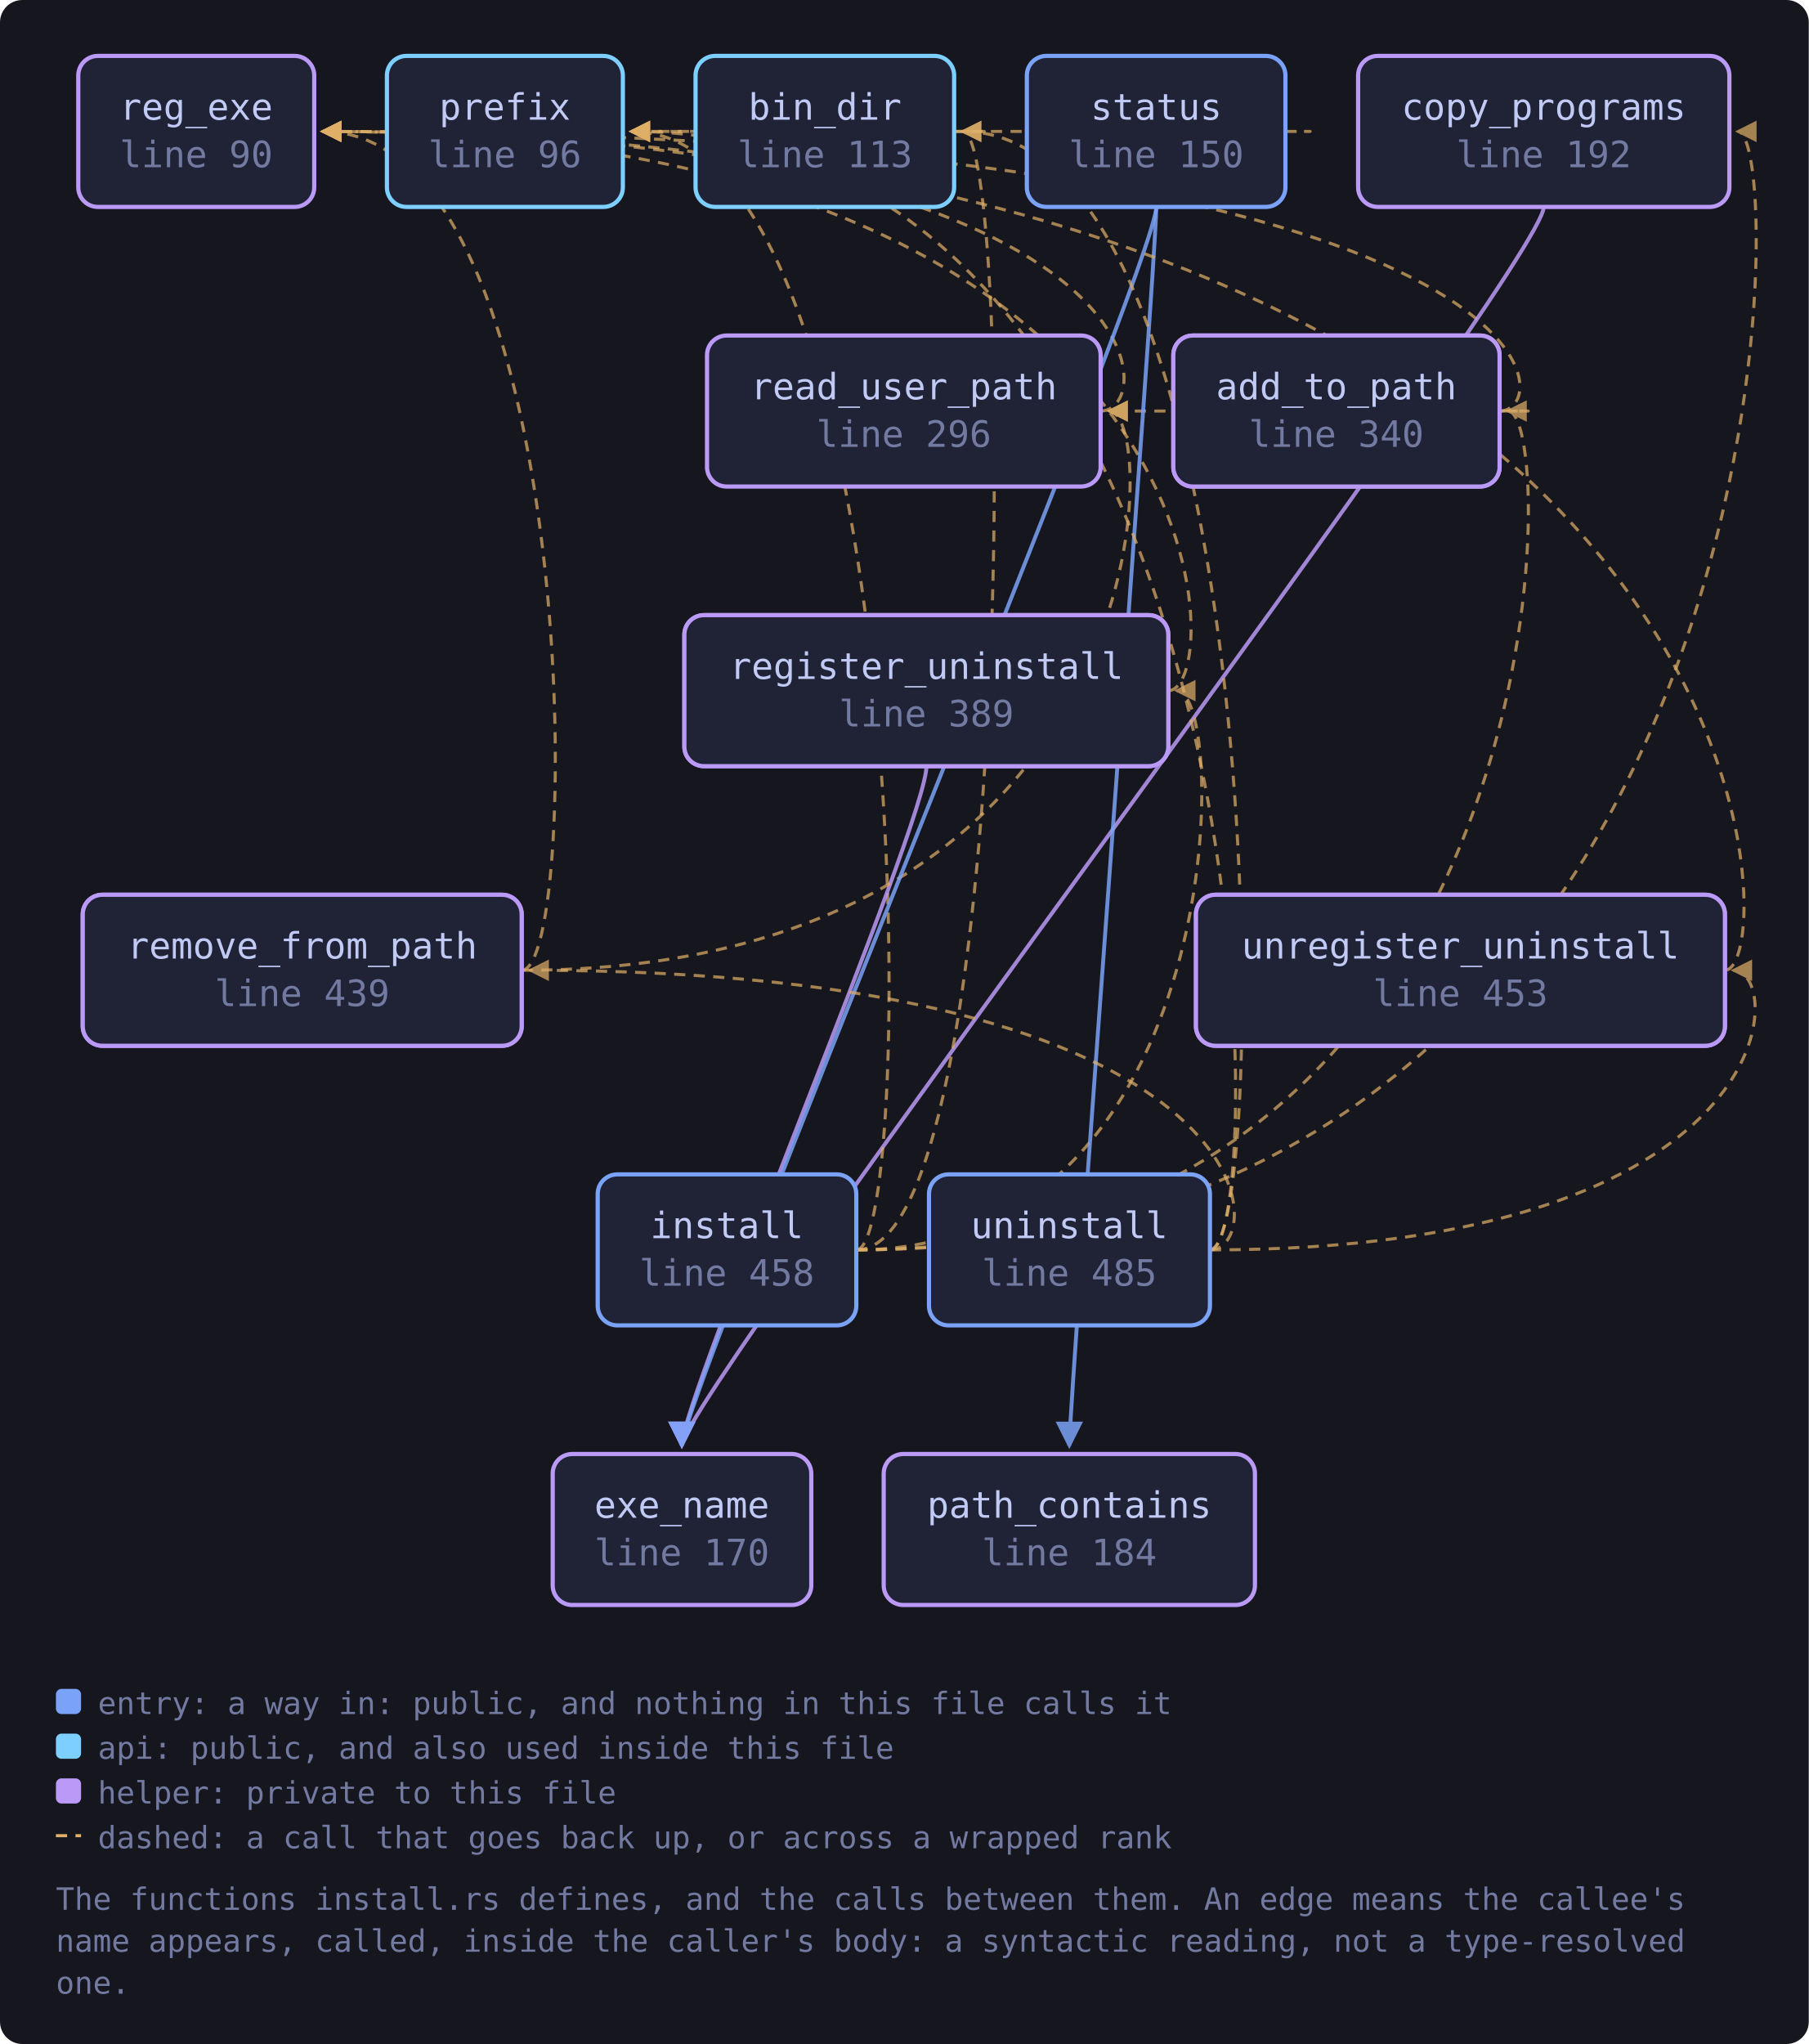
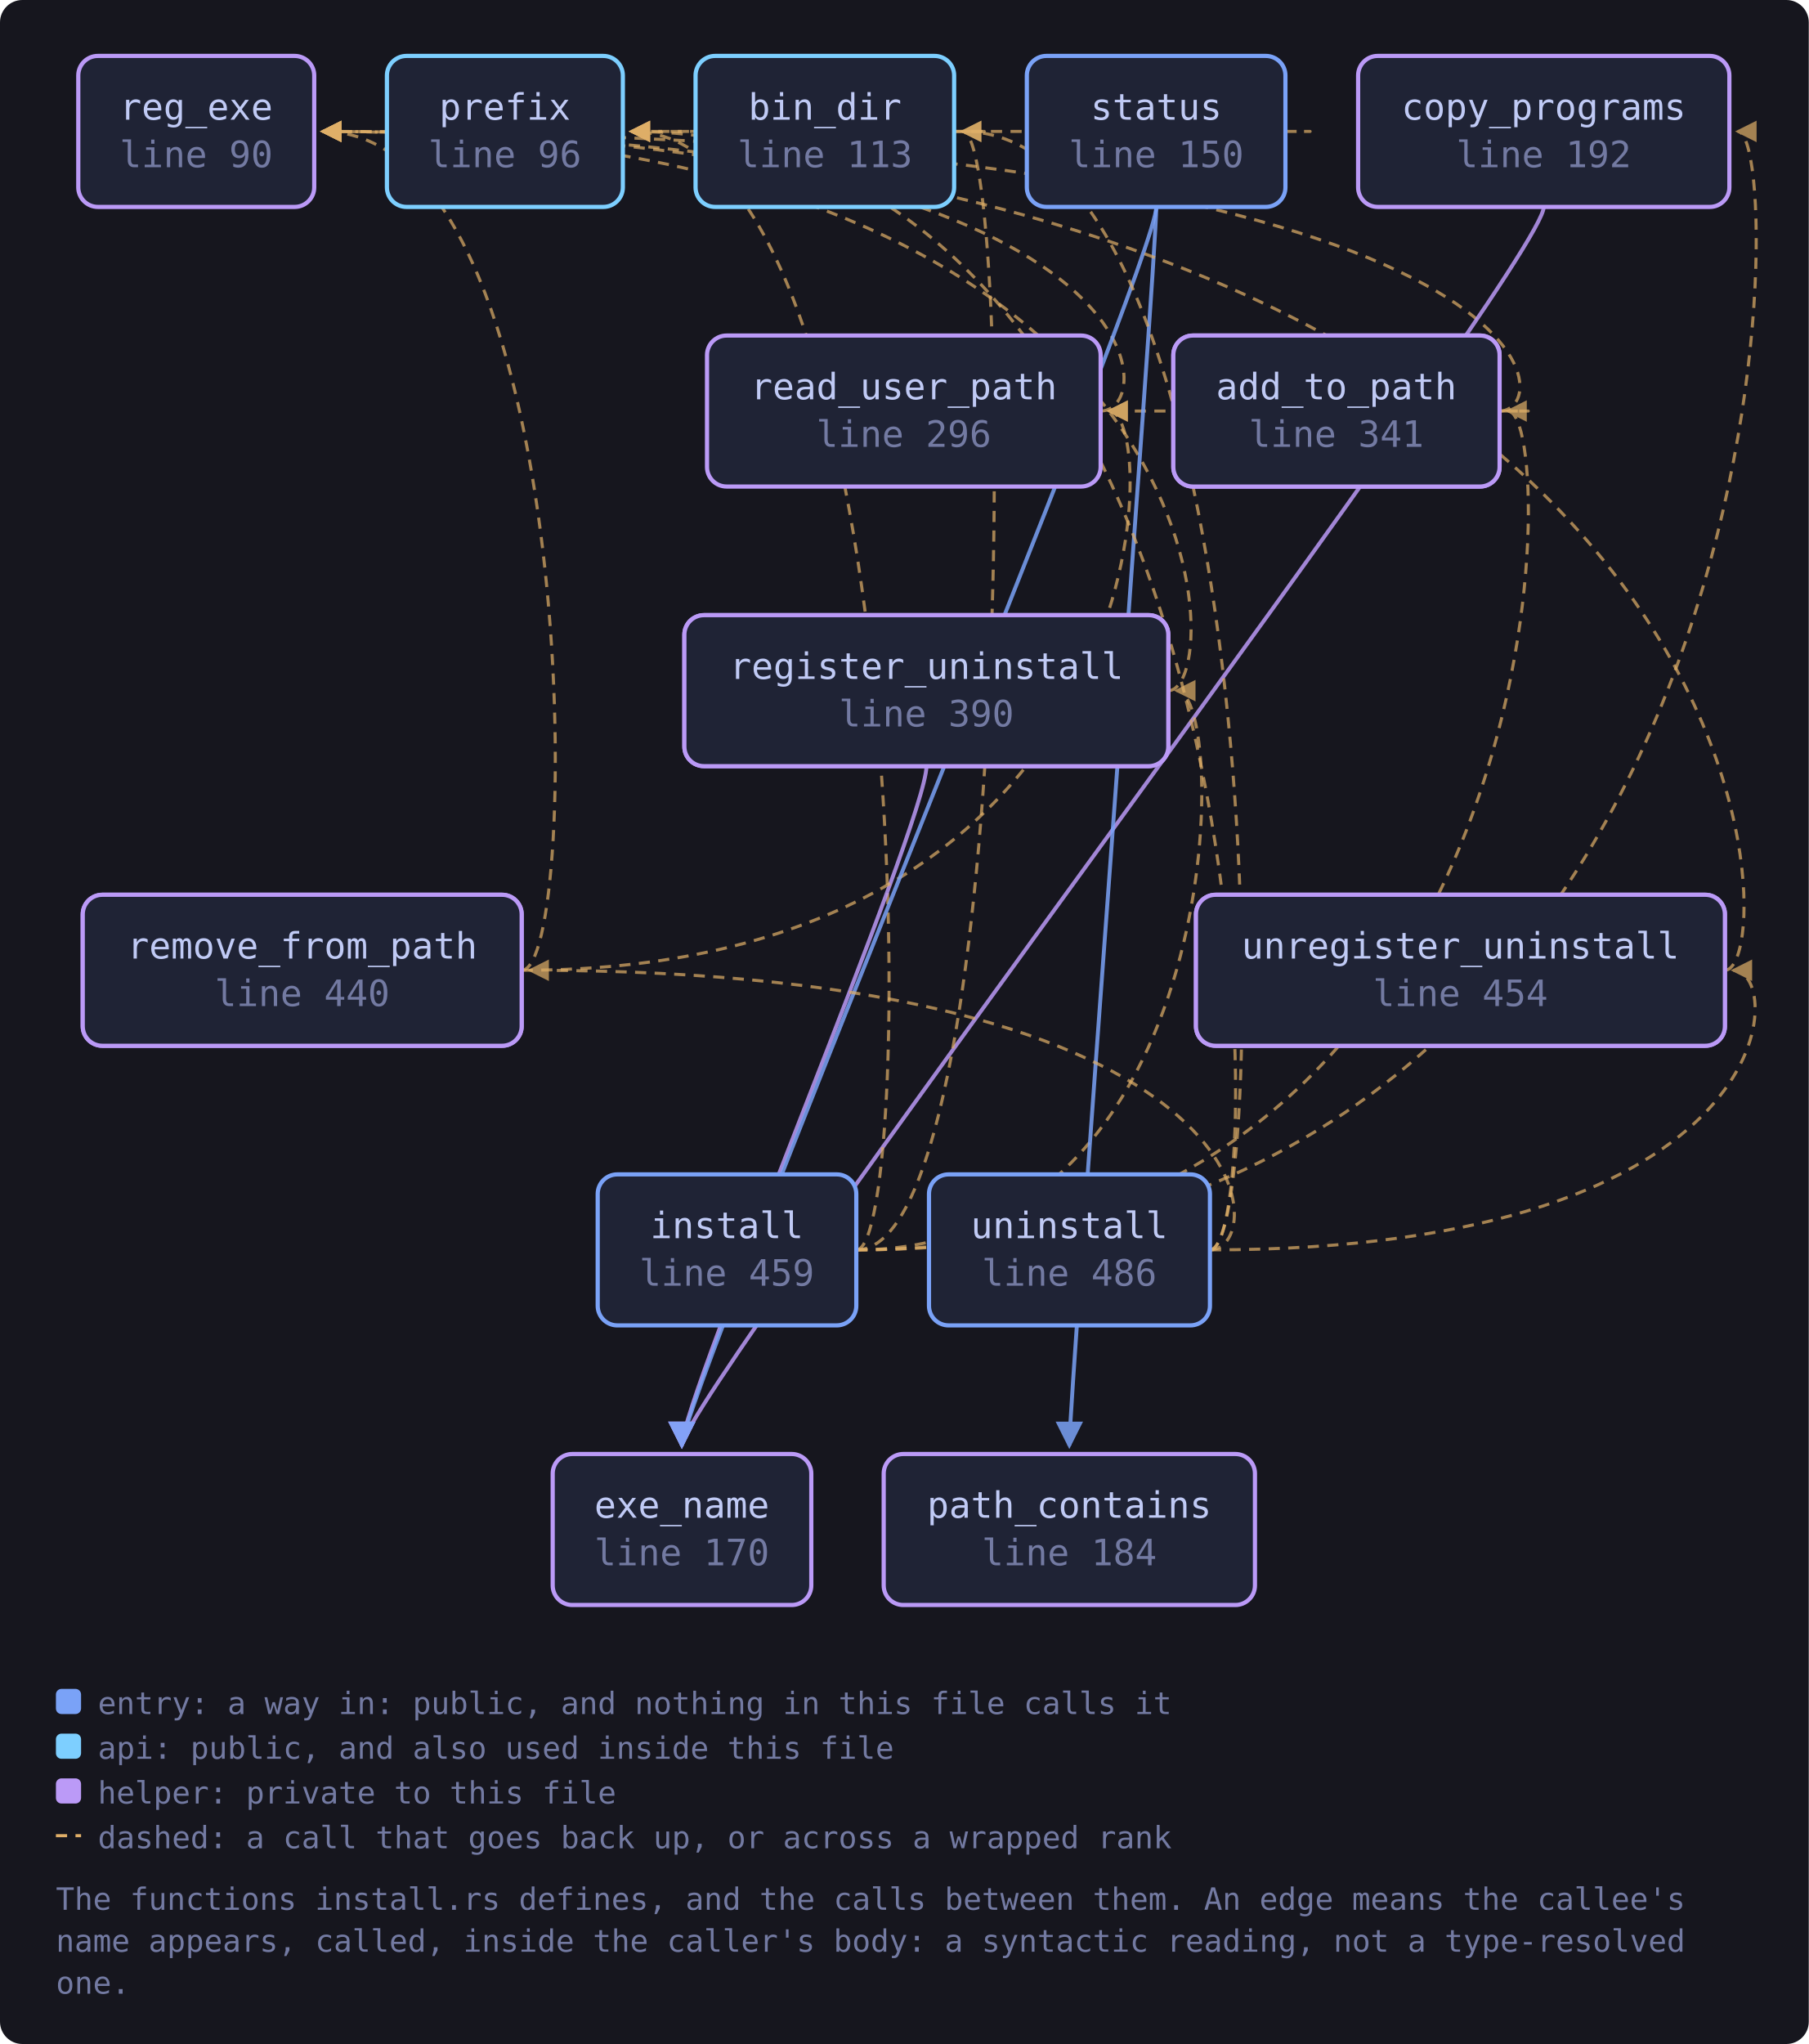
<svg xmlns="http://www.w3.org/2000/svg" viewBox="0 0 647 731" width="647" height="731" style="max-width:100%;height:auto" role="img" aria-label="flowchart">
  <defs>
    <marker id="a-muted" viewBox="0 0 8 8" refX="7" refY="4" markerWidth="7" markerHeight="7" orient="auto-start-reverse">
      <path d="M0 0 L8 4 L0 8 z" fill="var(--muted, #737aa2)" />
    </marker>
    <marker id="a-warn" viewBox="0 0 8 8" refX="7" refY="4" markerWidth="7" markerHeight="7" orient="auto-start-reverse">
      <path d="M0 0 L8 4 L0 8 z" fill="var(--warn, #e0af68)" />
    </marker>
    <marker id="a-accent" viewBox="0 0 8 8" refX="7" refY="4" markerWidth="7" markerHeight="7" orient="auto-start-reverse">
      <path d="M0 0 L8 4 L0 8 z" fill="var(--accent, #7aa2f7)" />
    </marker>
    <marker id="a-cyan" viewBox="0 0 8 8" refX="7" refY="4" markerWidth="7" markerHeight="7" orient="auto-start-reverse">
      <path d="M0 0 L8 4 L0 8 z" fill="var(--cyan, #7dcfff)" />
    </marker>
    <marker id="a-accent-2" viewBox="0 0 8 8" refX="7" refY="4" markerWidth="7" markerHeight="7" orient="auto-start-reverse">
      <path d="M0 0 L8 4 L0 8 z" fill="var(--accent-2, #bb9af7)" />
    </marker>
  </defs>
  <rect x="0" y="0" width="647" height="731" fill="var(--bg-inset, #16161e)" rx="8" />
  <path d="M536.4 147.0 C 558.4 147.0, 558.4 147.0, 396.7 147.0" fill="none" stroke="var(--warn, #e0af68)" stroke-width="1.1" opacity="0.7" stroke-dasharray="4 3" marker-end="url(#a-warn)" />
  <path d="M536.4 147.0 C 558.4 147.0, 558.4 47.0, 115.4 47.0" fill="none" stroke="var(--warn, #e0af68)" stroke-width="1.1" opacity="0.7" stroke-dasharray="4 3" marker-end="url(#a-warn)" />
  <path d="M341.3 47.0 C 363.3 47.0, 363.3 47.0, 225.8 47.0" fill="none" stroke="var(--warn, #e0af68)" stroke-width="1.1" opacity="0.7" stroke-dasharray="4 3" marker-end="url(#a-warn)" />
  <path d="M552.2 74.0 C 552.2 94.0, 243.9 500.0, 243.9 517.0" fill="none" stroke="var(--accent-2, #bb9af7)" stroke-width="1.4" opacity="0.85" marker-end="url(#a-accent-2)" />
  <path d="M306.3 447.0 C 558.4 447.0, 558.4 147.0, 539.4 147.0" fill="none" stroke="var(--warn, #e0af68)" stroke-width="1.1" opacity="0.7" stroke-dasharray="4 3" marker-end="url(#a-warn)" />
  <path d="M306.3 447.0 C 363.3 447.0, 363.3 47.0, 344.3 47.0" fill="none" stroke="var(--warn, #e0af68)" stroke-width="1.1" opacity="0.7" stroke-dasharray="4 3" marker-end="url(#a-warn)" />
  <path d="M306.3 447.0 C 640.6 447.0, 640.6 47.0, 621.6 47.0" fill="none" stroke="var(--warn, #e0af68)" stroke-width="1.1" opacity="0.7" stroke-dasharray="4 3" marker-end="url(#a-warn)" />
  <path d="M306.3 447.0 C 328.3 447.0, 328.3 47.0, 225.8 47.0" fill="none" stroke="var(--warn, #e0af68)" stroke-width="1.1" opacity="0.7" stroke-dasharray="4 3" marker-end="url(#a-warn)" />
  <path d="M306.3 447.0 C 439.9 447.0, 439.9 247.0, 420.9 247.0" fill="none" stroke="var(--warn, #e0af68)" stroke-width="1.1" opacity="0.7" stroke-dasharray="4 3" marker-end="url(#a-warn)" />
  <path d="M393.7 147.0 C 415.7 147.0, 415.7 47.0, 115.4 47.0" fill="none" stroke="var(--warn, #e0af68)" stroke-width="1.1" opacity="0.7" stroke-dasharray="4 3" marker-end="url(#a-warn)" />
  <path d="M331.4 274.0 C 331.4 294.0, 243.9 500.0, 243.9 517.0" fill="none" stroke="var(--accent-2, #bb9af7)" stroke-width="1.4" opacity="0.85" marker-end="url(#a-accent-2)" />
  <path d="M417.9 247.0 C 439.9 247.0, 439.9 47.0, 115.4 47.0" fill="none" stroke="var(--warn, #e0af68)" stroke-width="1.1" opacity="0.7" stroke-dasharray="4 3" marker-end="url(#a-warn)" />
  <path d="M186.6 347.0 C 415.7 347.0, 415.7 147.0, 396.7 147.0" fill="none" stroke="var(--warn, #e0af68)" stroke-width="1.1" opacity="0.7" stroke-dasharray="4 3" marker-end="url(#a-warn)" />
  <path d="M186.6 347.0 C 208.6 347.0, 208.6 47.0, 115.4 47.0" fill="none" stroke="var(--warn, #e0af68)" stroke-width="1.1" opacity="0.7" stroke-dasharray="4 3" marker-end="url(#a-warn)" />
  <path d="M413.6 74.0 C 413.6 94.0, 243.9 500.0, 243.9 517.0" fill="none" stroke="var(--accent, #7aa2f7)" stroke-width="1.4" opacity="0.85" marker-end="url(#a-accent)" />
  <path d="M413.6 74.0 C 413.6 94.0, 382.5 500.0, 382.5 517.0" fill="none" stroke="var(--accent, #7aa2f7)" stroke-width="1.4" opacity="0.85" marker-end="url(#a-accent)" />
  <path d="M459.8 47.0 C 481.8 47.0, 481.8 47.0, 225.8 47.0" fill="none" stroke="var(--warn, #e0af68)" stroke-width="1.1" opacity="0.7" stroke-dasharray="4 3" marker-end="url(#a-warn)" />
  <path d="M432.8 447.0 C 454.8 447.0, 454.8 47.0, 344.3 47.0" fill="none" stroke="var(--warn, #e0af68)" stroke-width="1.1" opacity="0.7" stroke-dasharray="4 3" marker-end="url(#a-warn)" />
  <path d="M432.8 447.0 C 454.8 447.0, 454.8 47.0, 225.8 47.0" fill="none" stroke="var(--warn, #e0af68)" stroke-width="1.1" opacity="0.7" stroke-dasharray="4 3" marker-end="url(#a-warn)" />
  <path d="M432.8 447.0 C 454.8 447.0, 454.8 347.0, 189.6 347.0" fill="none" stroke="var(--warn, #e0af68)" stroke-width="1.1" opacity="0.7" stroke-dasharray="4 3" marker-end="url(#a-warn)" />
  <path d="M432.8 447.0 C 639.0 447.0, 639.0 347.0, 620.0 347.0" fill="none" stroke="var(--warn, #e0af68)" stroke-width="1.1" opacity="0.7" stroke-dasharray="4 3" marker-end="url(#a-warn)" />
  <path d="M617.0 347.0 C 639.0 347.0, 639.0 47.0, 115.4 47.0" fill="none" stroke="var(--warn, #e0af68)" stroke-width="1.1" opacity="0.7" stroke-dasharray="4 3" marker-end="url(#a-warn)" />
  <a href="https://github.com/tilas01/veilvoice/blob/main/crates/veilvoice-setup/src/install.rs#L90" target="_blank" rel="noopener noreferrer">
    <rect x="28.0" y="20.0" width="84.4" height="54.0" rx="7" fill="var(--bg-soft, #1f2335)" stroke="var(--accent-2, #bb9af7)" stroke-width="1.5" />
    <text x="70.2" y="42.8" font-family="ui-monospace, SFMono-Regular, Menlo, Consolas, monospace" font-size="13" fill="var(--fg, #c0caf5)" text-anchor="middle">reg_exe</text>
    <text x="70.2" y="59.8" font-family="ui-monospace, SFMono-Regular, Menlo, Consolas, monospace" font-size="13" fill="var(--muted, #737aa2)" text-anchor="middle">line 90</text>
  </a>
  <a href="https://github.com/tilas01/veilvoice/blob/main/crates/veilvoice-setup/src/install.rs#L96" target="_blank" rel="noopener noreferrer">
    <rect x="138.4" y="20.0" width="84.4" height="54.0" rx="7" fill="var(--bg-soft, #1f2335)" stroke="var(--cyan, #7dcfff)" stroke-width="1.5" />
    <text x="180.6" y="42.8" font-family="ui-monospace, SFMono-Regular, Menlo, Consolas, monospace" font-size="13" fill="var(--fg, #c0caf5)" text-anchor="middle">prefix</text>
    <text x="180.6" y="59.8" font-family="ui-monospace, SFMono-Regular, Menlo, Consolas, monospace" font-size="13" fill="var(--muted, #737aa2)" text-anchor="middle">line 96</text>
  </a>
  <a href="https://github.com/tilas01/veilvoice/blob/main/crates/veilvoice-setup/src/install.rs#L113" target="_blank" rel="noopener noreferrer">
    <rect x="248.8" y="20.0" width="92.5" height="54.0" rx="7" fill="var(--bg-soft, #1f2335)" stroke="var(--cyan, #7dcfff)" stroke-width="1.5" />
    <text x="295.1" y="42.8" font-family="ui-monospace, SFMono-Regular, Menlo, Consolas, monospace" font-size="13" fill="var(--fg, #c0caf5)" text-anchor="middle">bin_dir</text>
    <text x="295.1" y="59.8" font-family="ui-monospace, SFMono-Regular, Menlo, Consolas, monospace" font-size="13" fill="var(--muted, #737aa2)" text-anchor="middle">line 113</text>
  </a>
  <a href="https://github.com/tilas01/veilvoice/blob/main/crates/veilvoice-setup/src/install.rs#L150" target="_blank" rel="noopener noreferrer">
    <rect x="367.3" y="20.0" width="92.5" height="54.0" rx="7" fill="var(--bg-soft, #1f2335)" stroke="var(--accent, #7aa2f7)" stroke-width="1.5" />
    <text x="413.6" y="42.8" font-family="ui-monospace, SFMono-Regular, Menlo, Consolas, monospace" font-size="13" fill="var(--fg, #c0caf5)" text-anchor="middle">status</text>
    <text x="413.6" y="59.8" font-family="ui-monospace, SFMono-Regular, Menlo, Consolas, monospace" font-size="13" fill="var(--muted, #737aa2)" text-anchor="middle">line 150</text>
  </a>
  <a href="https://github.com/tilas01/veilvoice/blob/main/crates/veilvoice-setup/src/install.rs#L170" target="_blank" rel="noopener noreferrer">
    <rect x="197.7" y="520.0" width="92.5" height="54.0" rx="7" fill="var(--bg-soft, #1f2335)" stroke="var(--accent-2, #bb9af7)" stroke-width="1.5" />
    <text x="243.9" y="542.8" font-family="ui-monospace, SFMono-Regular, Menlo, Consolas, monospace" font-size="13" fill="var(--fg, #c0caf5)" text-anchor="middle">exe_name</text>
    <text x="243.9" y="559.8" font-family="ui-monospace, SFMono-Regular, Menlo, Consolas, monospace" font-size="13" fill="var(--muted, #737aa2)" text-anchor="middle">line 170</text>
  </a>
  <a href="https://github.com/tilas01/veilvoice/blob/main/crates/veilvoice-setup/src/install.rs#L184" target="_blank" rel="noopener noreferrer">
    <rect x="316.1" y="520.0" width="132.8" height="54.0" rx="7" fill="var(--bg-soft, #1f2335)" stroke="var(--accent-2, #bb9af7)" stroke-width="1.5" />
    <text x="382.5" y="542.8" font-family="ui-monospace, SFMono-Regular, Menlo, Consolas, monospace" font-size="13" fill="var(--fg, #c0caf5)" text-anchor="middle">path_contains</text>
    <text x="382.5" y="559.8" font-family="ui-monospace, SFMono-Regular, Menlo, Consolas, monospace" font-size="13" fill="var(--muted, #737aa2)" text-anchor="middle">line 184</text>
  </a>
  <a href="https://github.com/tilas01/veilvoice/blob/main/crates/veilvoice-setup/src/install.rs#L192" target="_blank" rel="noopener noreferrer">
    <rect x="485.8" y="20.0" width="132.8" height="54.0" rx="7" fill="var(--bg-soft, #1f2335)" stroke="var(--accent-2, #bb9af7)" stroke-width="1.5" />
    <text x="552.2" y="42.8" font-family="ui-monospace, SFMono-Regular, Menlo, Consolas, monospace" font-size="13" fill="var(--fg, #c0caf5)" text-anchor="middle">copy_programs</text>
    <text x="552.2" y="59.8" font-family="ui-monospace, SFMono-Regular, Menlo, Consolas, monospace" font-size="13" fill="var(--muted, #737aa2)" text-anchor="middle">line 192</text>
  </a>
  <a href="https://github.com/tilas01/veilvoice/blob/main/crates/veilvoice-setup/src/install.rs#L234" target="_blank" rel="noopener noreferrer">
    <rect x="419.7" y="120.0" width="116.7" height="54.0" rx="7" fill="var(--bg-soft, #1f2335)" stroke="var(--accent-2, #bb9af7)" stroke-width="1.5" />
    <text x="478.0" y="142.8" font-family="ui-monospace, SFMono-Regular, Menlo, Consolas, monospace" font-size="13" fill="var(--fg, #c0caf5)" text-anchor="middle">add_to_path</text>
    <text x="478.0" y="159.8" font-family="ui-monospace, SFMono-Regular, Menlo, Consolas, monospace" font-size="13" fill="var(--muted, #737aa2)" text-anchor="middle">line 234</text>
  </a>
  <a href="https://github.com/tilas01/veilvoice/blob/main/crates/veilvoice-setup/src/install.rs#L296" target="_blank" rel="noopener noreferrer">
    <rect x="252.9" y="120.0" width="140.8" height="54.0" rx="7" fill="var(--bg-soft, #1f2335)" stroke="var(--accent-2, #bb9af7)" stroke-width="1.5" />
    <text x="323.3" y="142.8" font-family="ui-monospace, SFMono-Regular, Menlo, Consolas, monospace" font-size="13" fill="var(--fg, #c0caf5)" text-anchor="middle">read_user_path</text>
    <text x="323.3" y="159.8" font-family="ui-monospace, SFMono-Regular, Menlo, Consolas, monospace" font-size="13" fill="var(--muted, #737aa2)" text-anchor="middle">line 296</text>
  </a>
-   <a href="https://github.com/tilas01/veilvoice/blob/main/crates/veilvoice-setup/src/install.rs#L340" target="_blank" rel="noopener noreferrer">
+   <a href="https://github.com/tilas01/veilvoice/blob/main/crates/veilvoice-setup/src/install.rs#L341" target="_blank" rel="noopener noreferrer">
    <rect x="419.7" y="120.0" width="116.7" height="54.0" rx="7" fill="var(--bg-soft, #1f2335)" stroke="var(--accent-2, #bb9af7)" stroke-width="1.5" />
    <text x="478.0" y="142.8" font-family="ui-monospace, SFMono-Regular, Menlo, Consolas, monospace" font-size="13" fill="var(--fg, #c0caf5)" text-anchor="middle">add_to_path</text>
-     <text x="478.0" y="159.8" font-family="ui-monospace, SFMono-Regular, Menlo, Consolas, monospace" font-size="13" fill="var(--muted, #737aa2)" text-anchor="middle">line 340</text>
+     <text x="478.0" y="159.8" font-family="ui-monospace, SFMono-Regular, Menlo, Consolas, monospace" font-size="13" fill="var(--muted, #737aa2)" text-anchor="middle">line 341</text>
  </a>
-   <a href="https://github.com/tilas01/veilvoice/blob/main/crates/veilvoice-setup/src/install.rs#L350" target="_blank" rel="noopener noreferrer">
+   <a href="https://github.com/tilas01/veilvoice/blob/main/crates/veilvoice-setup/src/install.rs#L351" target="_blank" rel="noopener noreferrer">
    <rect x="244.8" y="220.0" width="173.1" height="54.0" rx="7" fill="var(--bg-soft, #1f2335)" stroke="var(--accent-2, #bb9af7)" stroke-width="1.5" />
    <text x="331.4" y="242.8" font-family="ui-monospace, SFMono-Regular, Menlo, Consolas, monospace" font-size="13" fill="var(--fg, #c0caf5)" text-anchor="middle">register_uninstall</text>
-     <text x="331.4" y="259.8" font-family="ui-monospace, SFMono-Regular, Menlo, Consolas, monospace" font-size="13" fill="var(--muted, #737aa2)" text-anchor="middle">line 350</text>
+     <text x="331.4" y="259.8" font-family="ui-monospace, SFMono-Regular, Menlo, Consolas, monospace" font-size="13" fill="var(--muted, #737aa2)" text-anchor="middle">line 351</text>
  </a>
-   <a href="https://github.com/tilas01/veilvoice/blob/main/crates/veilvoice-setup/src/install.rs#L389" target="_blank" rel="noopener noreferrer">
+   <a href="https://github.com/tilas01/veilvoice/blob/main/crates/veilvoice-setup/src/install.rs#L390" target="_blank" rel="noopener noreferrer">
    <rect x="244.8" y="220.0" width="173.1" height="54.0" rx="7" fill="var(--bg-soft, #1f2335)" stroke="var(--accent-2, #bb9af7)" stroke-width="1.5" />
    <text x="331.4" y="242.8" font-family="ui-monospace, SFMono-Regular, Menlo, Consolas, monospace" font-size="13" fill="var(--fg, #c0caf5)" text-anchor="middle">register_uninstall</text>
-     <text x="331.4" y="259.8" font-family="ui-monospace, SFMono-Regular, Menlo, Consolas, monospace" font-size="13" fill="var(--muted, #737aa2)" text-anchor="middle">line 389</text>
+     <text x="331.4" y="259.8" font-family="ui-monospace, SFMono-Regular, Menlo, Consolas, monospace" font-size="13" fill="var(--muted, #737aa2)" text-anchor="middle">line 390</text>
  </a>
-   <a href="https://github.com/tilas01/veilvoice/blob/main/crates/veilvoice-setup/src/install.rs#L394" target="_blank" rel="noopener noreferrer">
+   <a href="https://github.com/tilas01/veilvoice/blob/main/crates/veilvoice-setup/src/install.rs#L395" target="_blank" rel="noopener noreferrer">
    <rect x="29.6" y="320.0" width="157.0" height="54.0" rx="7" fill="var(--bg-soft, #1f2335)" stroke="var(--accent-2, #bb9af7)" stroke-width="1.5" />
    <text x="108.1" y="342.8" font-family="ui-monospace, SFMono-Regular, Menlo, Consolas, monospace" font-size="13" fill="var(--fg, #c0caf5)" text-anchor="middle">remove_from_path</text>
-     <text x="108.1" y="359.8" font-family="ui-monospace, SFMono-Regular, Menlo, Consolas, monospace" font-size="13" fill="var(--muted, #737aa2)" text-anchor="middle">line 394</text>
+     <text x="108.1" y="359.8" font-family="ui-monospace, SFMono-Regular, Menlo, Consolas, monospace" font-size="13" fill="var(--muted, #737aa2)" text-anchor="middle">line 395</text>
  </a>
-   <a href="https://github.com/tilas01/veilvoice/blob/main/crates/veilvoice-setup/src/install.rs#L439" target="_blank" rel="noopener noreferrer">
+   <a href="https://github.com/tilas01/veilvoice/blob/main/crates/veilvoice-setup/src/install.rs#L440" target="_blank" rel="noopener noreferrer">
    <rect x="29.6" y="320.0" width="157.0" height="54.0" rx="7" fill="var(--bg-soft, #1f2335)" stroke="var(--accent-2, #bb9af7)" stroke-width="1.5" />
    <text x="108.1" y="342.8" font-family="ui-monospace, SFMono-Regular, Menlo, Consolas, monospace" font-size="13" fill="var(--fg, #c0caf5)" text-anchor="middle">remove_from_path</text>
-     <text x="108.1" y="359.8" font-family="ui-monospace, SFMono-Regular, Menlo, Consolas, monospace" font-size="13" fill="var(--muted, #737aa2)" text-anchor="middle">line 439</text>
+     <text x="108.1" y="359.8" font-family="ui-monospace, SFMono-Regular, Menlo, Consolas, monospace" font-size="13" fill="var(--muted, #737aa2)" text-anchor="middle">line 440</text>
  </a>
-   <a href="https://github.com/tilas01/veilvoice/blob/main/crates/veilvoice-setup/src/install.rs#L444" target="_blank" rel="noopener noreferrer">
+   <a href="https://github.com/tilas01/veilvoice/blob/main/crates/veilvoice-setup/src/install.rs#L445" target="_blank" rel="noopener noreferrer">
    <rect x="427.8" y="320.0" width="189.2" height="54.0" rx="7" fill="var(--bg-soft, #1f2335)" stroke="var(--accent-2, #bb9af7)" stroke-width="1.5" />
    <text x="522.4" y="342.8" font-family="ui-monospace, SFMono-Regular, Menlo, Consolas, monospace" font-size="13" fill="var(--fg, #c0caf5)" text-anchor="middle">unregister_uninstall</text>
-     <text x="522.4" y="359.8" font-family="ui-monospace, SFMono-Regular, Menlo, Consolas, monospace" font-size="13" fill="var(--muted, #737aa2)" text-anchor="middle">line 444</text>
+     <text x="522.4" y="359.8" font-family="ui-monospace, SFMono-Regular, Menlo, Consolas, monospace" font-size="13" fill="var(--muted, #737aa2)" text-anchor="middle">line 445</text>
  </a>
-   <a href="https://github.com/tilas01/veilvoice/blob/main/crates/veilvoice-setup/src/install.rs#L453" target="_blank" rel="noopener noreferrer">
+   <a href="https://github.com/tilas01/veilvoice/blob/main/crates/veilvoice-setup/src/install.rs#L454" target="_blank" rel="noopener noreferrer">
    <rect x="427.8" y="320.0" width="189.2" height="54.0" rx="7" fill="var(--bg-soft, #1f2335)" stroke="var(--accent-2, #bb9af7)" stroke-width="1.5" />
    <text x="522.4" y="342.8" font-family="ui-monospace, SFMono-Regular, Menlo, Consolas, monospace" font-size="13" fill="var(--fg, #c0caf5)" text-anchor="middle">unregister_uninstall</text>
-     <text x="522.4" y="359.8" font-family="ui-monospace, SFMono-Regular, Menlo, Consolas, monospace" font-size="13" fill="var(--muted, #737aa2)" text-anchor="middle">line 453</text>
+     <text x="522.4" y="359.8" font-family="ui-monospace, SFMono-Regular, Menlo, Consolas, monospace" font-size="13" fill="var(--muted, #737aa2)" text-anchor="middle">line 454</text>
  </a>
-   <a href="https://github.com/tilas01/veilvoice/blob/main/crates/veilvoice-setup/src/install.rs#L458" target="_blank" rel="noopener noreferrer">
+   <a href="https://github.com/tilas01/veilvoice/blob/main/crates/veilvoice-setup/src/install.rs#L459" target="_blank" rel="noopener noreferrer">
    <rect x="213.8" y="420.0" width="92.5" height="54.0" rx="7" fill="var(--bg-soft, #1f2335)" stroke="var(--accent, #7aa2f7)" stroke-width="1.5" />
    <text x="260.0" y="442.8" font-family="ui-monospace, SFMono-Regular, Menlo, Consolas, monospace" font-size="13" fill="var(--fg, #c0caf5)" text-anchor="middle">install</text>
-     <text x="260.0" y="459.8" font-family="ui-monospace, SFMono-Regular, Menlo, Consolas, monospace" font-size="13" fill="var(--muted, #737aa2)" text-anchor="middle">line 458</text>
+     <text x="260.0" y="459.8" font-family="ui-monospace, SFMono-Regular, Menlo, Consolas, monospace" font-size="13" fill="var(--muted, #737aa2)" text-anchor="middle">line 459</text>
  </a>
-   <a href="https://github.com/tilas01/veilvoice/blob/main/crates/veilvoice-setup/src/install.rs#L485" target="_blank" rel="noopener noreferrer">
+   <a href="https://github.com/tilas01/veilvoice/blob/main/crates/veilvoice-setup/src/install.rs#L486" target="_blank" rel="noopener noreferrer">
    <rect x="332.3" y="420.0" width="100.5" height="54.0" rx="7" fill="var(--bg-soft, #1f2335)" stroke="var(--accent, #7aa2f7)" stroke-width="1.5" />
    <text x="382.5" y="442.8" font-family="ui-monospace, SFMono-Regular, Menlo, Consolas, monospace" font-size="13" fill="var(--fg, #c0caf5)" text-anchor="middle">uninstall</text>
-     <text x="382.5" y="459.8" font-family="ui-monospace, SFMono-Regular, Menlo, Consolas, monospace" font-size="13" fill="var(--muted, #737aa2)" text-anchor="middle">line 485</text>
+     <text x="382.5" y="459.8" font-family="ui-monospace, SFMono-Regular, Menlo, Consolas, monospace" font-size="13" fill="var(--muted, #737aa2)" text-anchor="middle">line 486</text>
  </a>
  <rect x="20.0" y="604.0" width="9" height="9" rx="2" fill="var(--accent, #7aa2f7)" />
  <text x="35.0" y="613.0" font-family="ui-monospace, SFMono-Regular, Menlo, Consolas, monospace" font-size="11" fill="var(--muted, #737aa2)">entry: a way in: public, and nothing in this file calls it</text>
  <rect x="20.0" y="620.0" width="9" height="9" rx="2" fill="var(--cyan, #7dcfff)" />
  <text x="35.0" y="629.0" font-family="ui-monospace, SFMono-Regular, Menlo, Consolas, monospace" font-size="11" fill="var(--muted, #737aa2)">api: public, and also used inside this file</text>
  <rect x="20.0" y="636.0" width="9" height="9" rx="2" fill="var(--accent-2, #bb9af7)" />
  <text x="35.0" y="645.0" font-family="ui-monospace, SFMono-Regular, Menlo, Consolas, monospace" font-size="11" fill="var(--muted, #737aa2)">helper: private to this file</text>
  <path d="M20.0 656.5 L29.0 656.5" stroke="var(--warn, #e0af68)" stroke-width="1.1" stroke-dasharray="4 3" />
  <text x="35.0" y="661.0" font-family="ui-monospace, SFMono-Regular, Menlo, Consolas, monospace" font-size="11" fill="var(--muted, #737aa2)">dashed: a call that goes back up, or across a wrapped rank</text>
  <text x="20.0" y="683.0" font-family="ui-monospace, SFMono-Regular, Menlo, Consolas, monospace" font-size="11" fill="var(--muted, #737aa2)">The functions install.rs defines, and the calls between them. An edge means the callee's</text>
  <text x="20.0" y="698.0" font-family="ui-monospace, SFMono-Regular, Menlo, Consolas, monospace" font-size="11" fill="var(--muted, #737aa2)">name appears, called, inside the caller's body: a syntactic reading, not a type-resolved</text>
  <text x="20.0" y="713.0" font-family="ui-monospace, SFMono-Regular, Menlo, Consolas, monospace" font-size="11" fill="var(--muted, #737aa2)">one.</text>
</svg>
